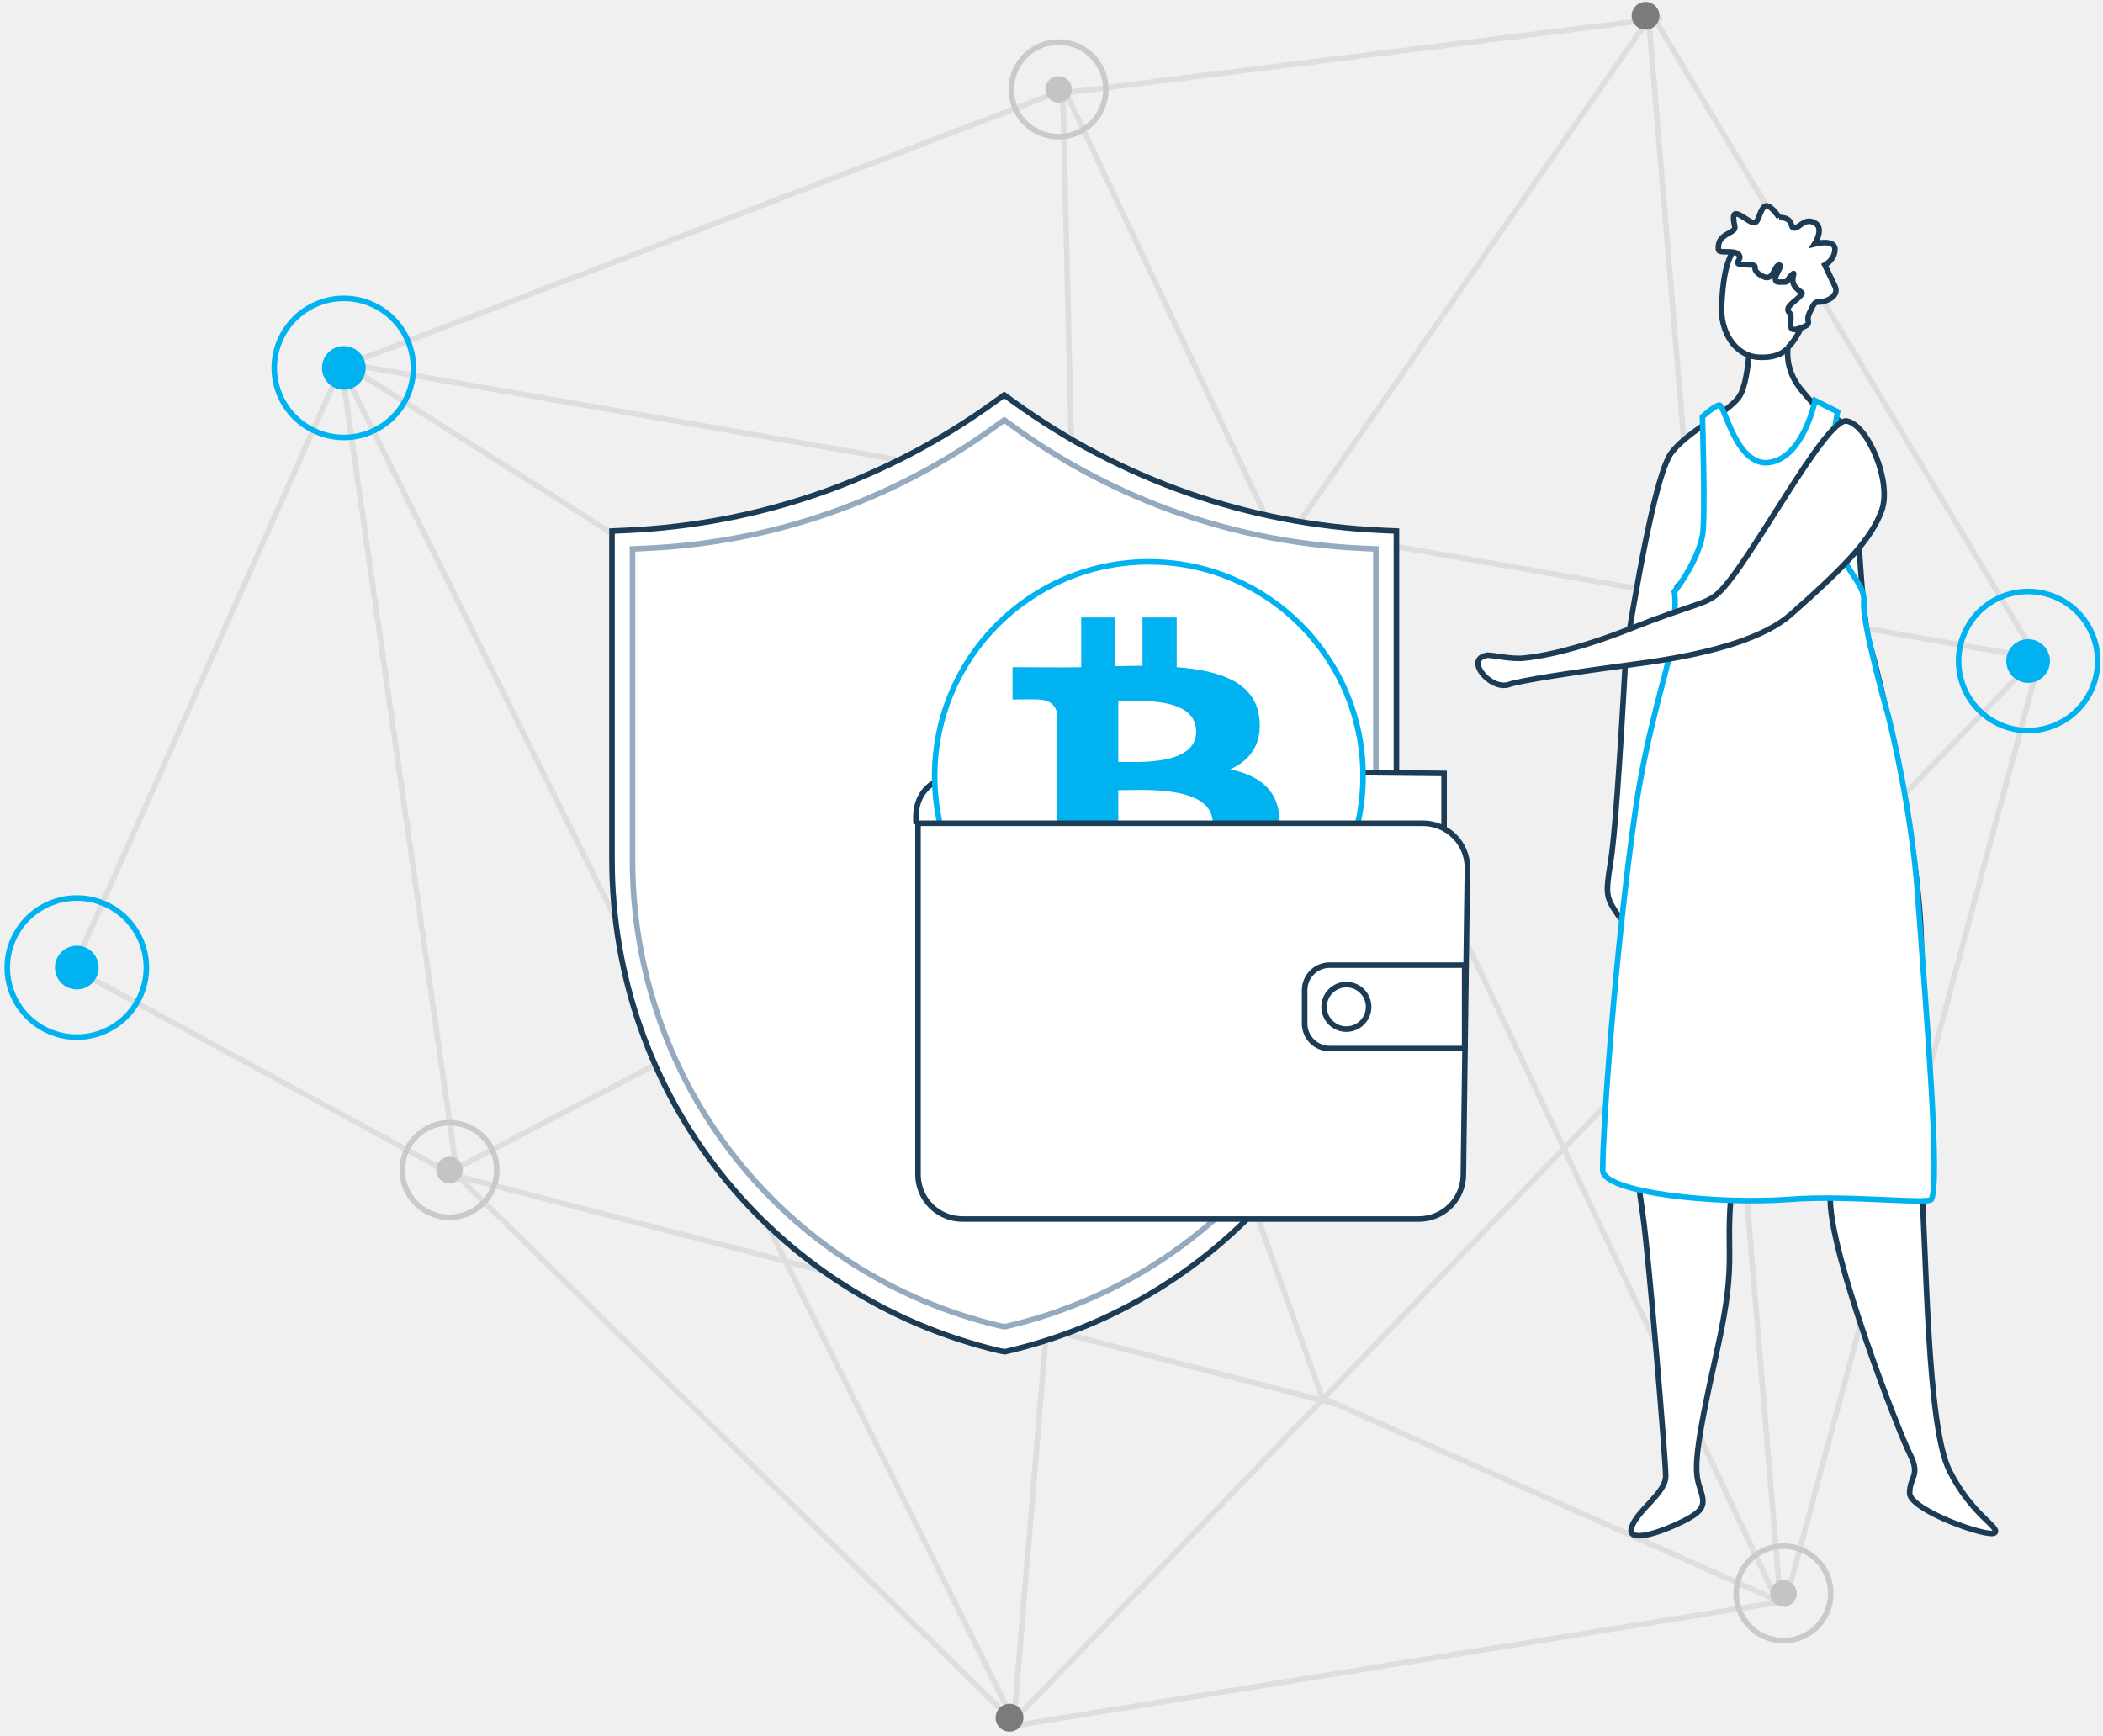
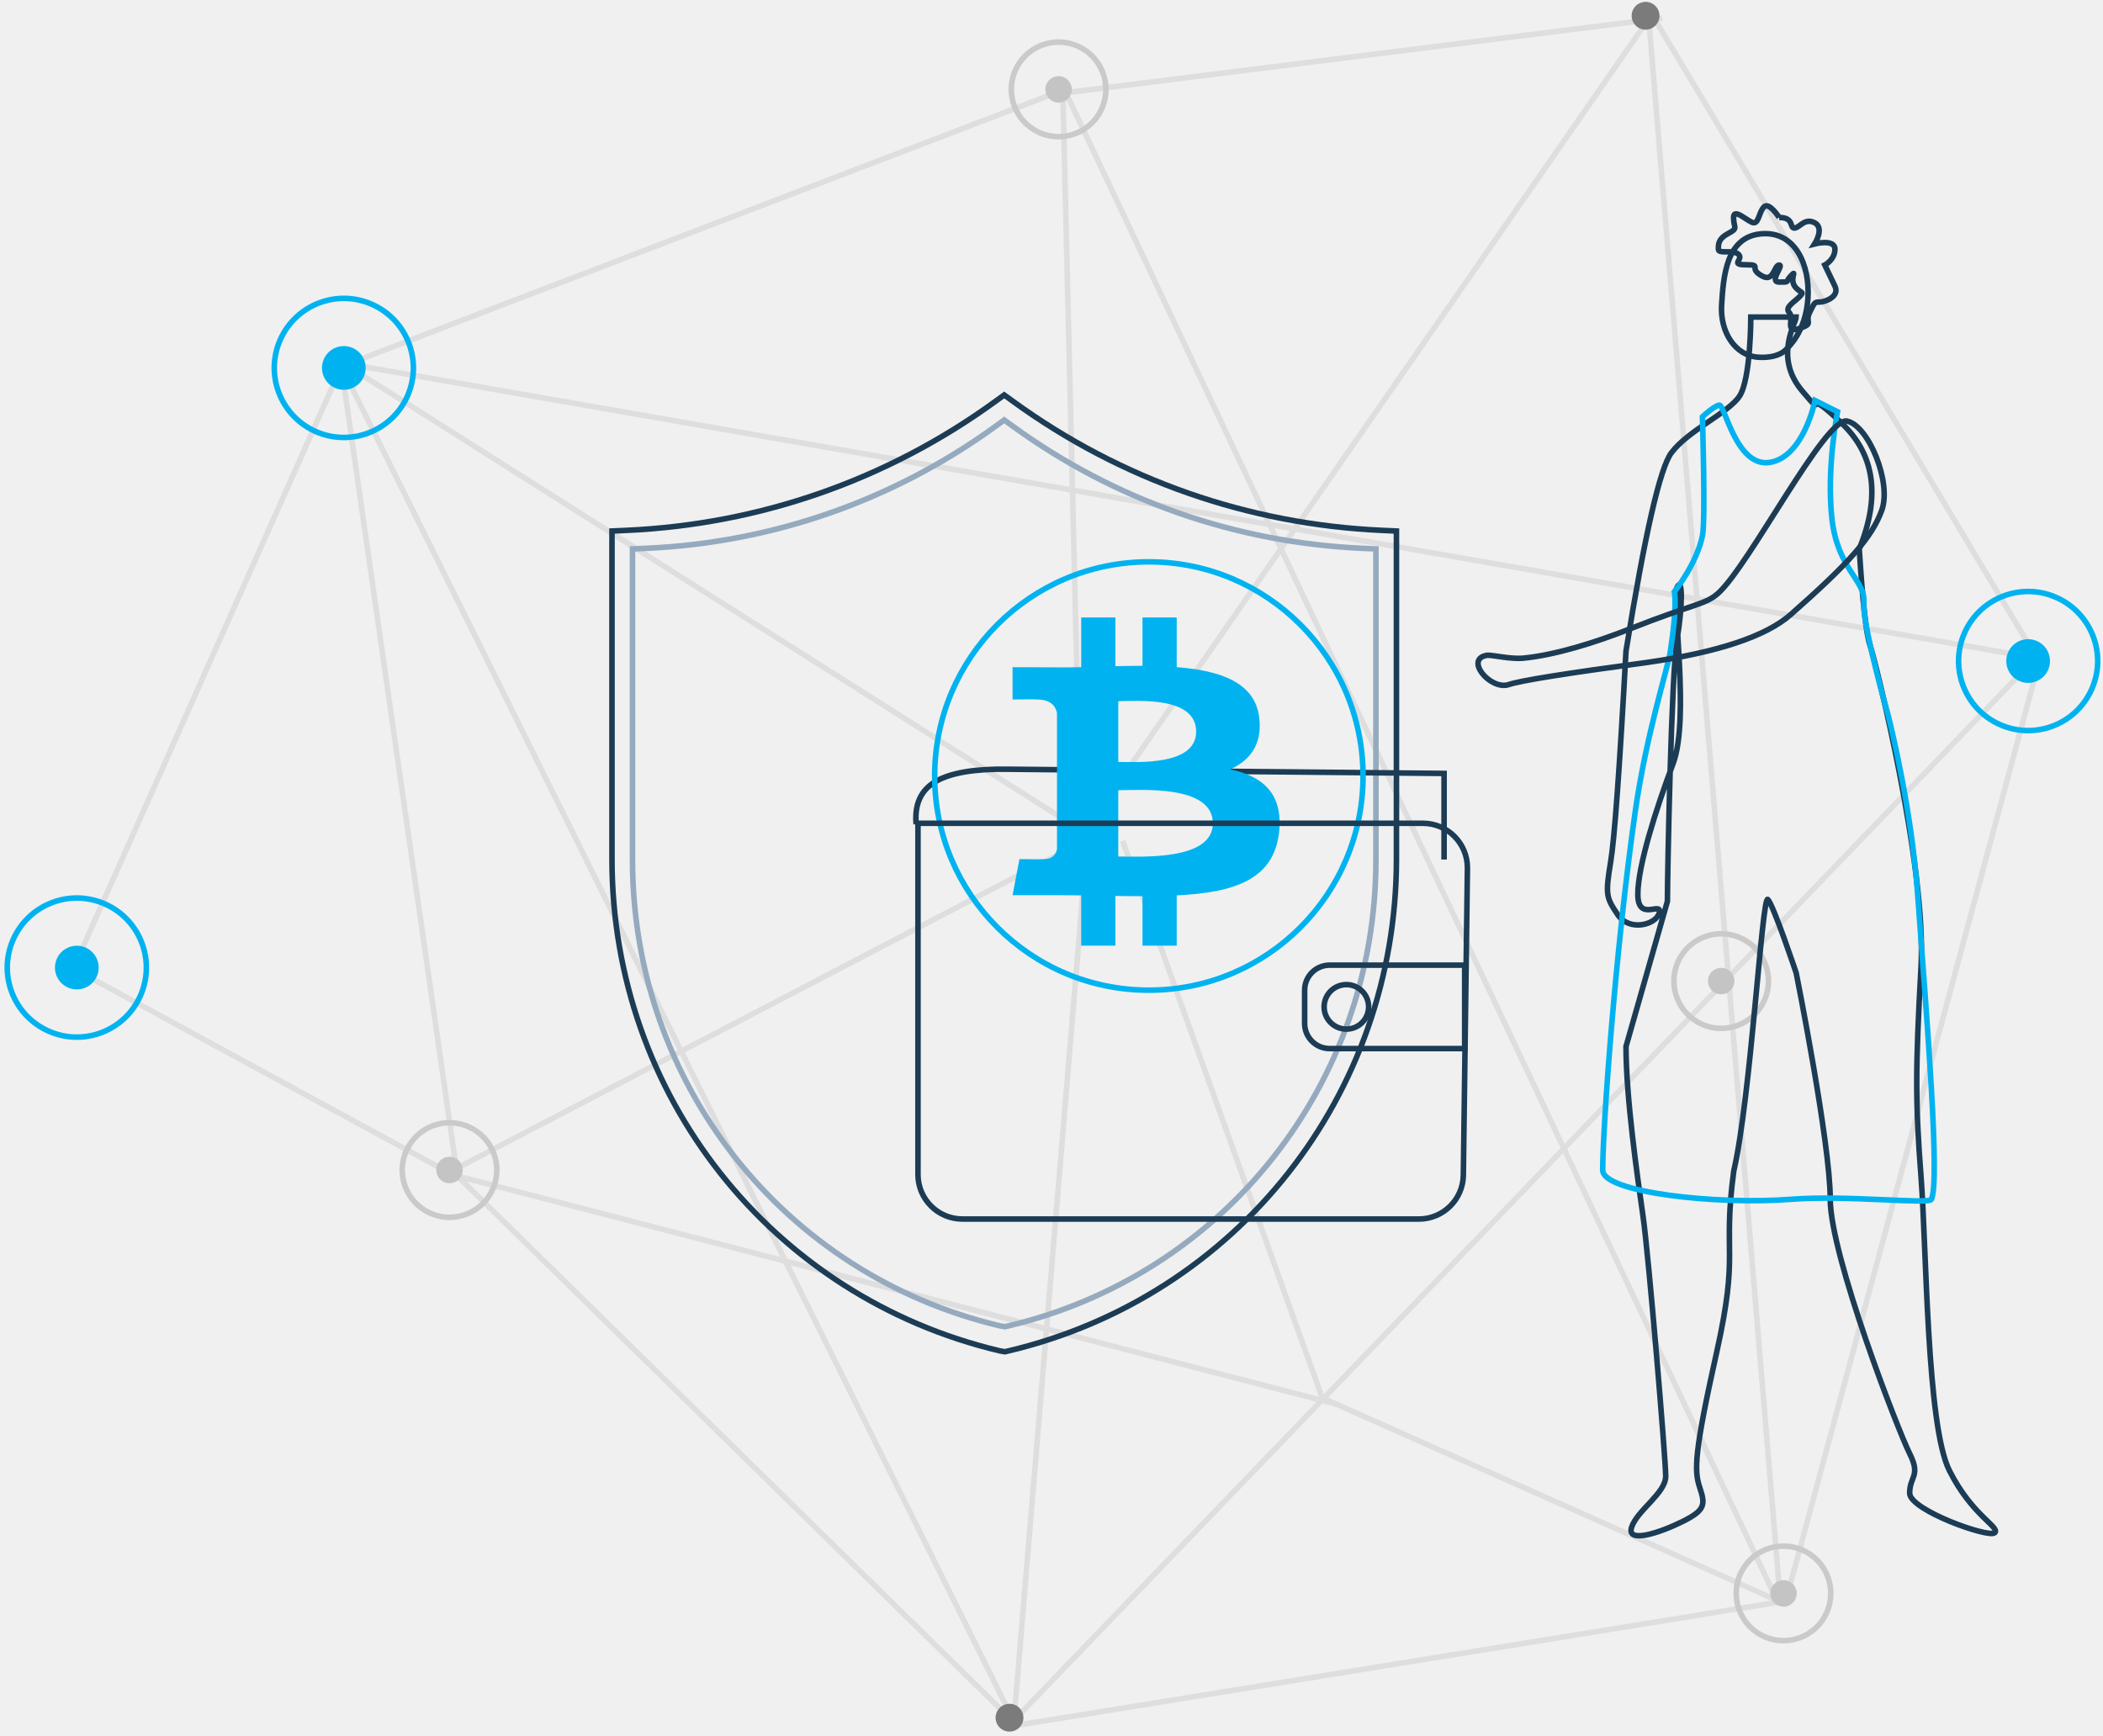
<svg xmlns="http://www.w3.org/2000/svg" width="378px" height="312px" viewBox="0 0 378 312" version="1.1">
  <defs />
  <g id="Things-you-need-to-know" stroke="none" stroke-width="1" fill="none" fill-rule="evenodd">
    <g id="22.01.18-Bitcoin.org_things-you-need-to-know-Desktop-1200px--" transform="translate(-245, -786)">
      <g id="//body" transform="translate(215, 717)">
        <g id="1">
          <g id="securing-your-wallet" transform="translate(0, 35)">
            <g id="Group" transform="translate(234.8151, 174.7606) rotate(-336) translate(-234.8151, -174.7606) translate(61.31505, 9.260581)">
              <g id="Group-8" opacity="0.2" transform="translate(12, 1)" stroke="#979797">
                <path d="" id="Path-2" />
                <polyline id="Path-5" points="327.307 250.73 300.262 78.266 0 153.762 156.025 176.619 189.311 1.385" />
                <polyline id="Path-6" points="156.719 176.619 209.421 327.611 299.569 78.266" />
                <polyline id="Path-8" points="156.719 178.004 76.973 278.434 208.727 327.611" />
                <polyline id="Path-9" points="155.332 176.619 98.469 56.795 191.391 0.693" />
                <polygon id="Path-10" points="78.359 279.127 0 272.893 0 154.455" />
                <polyline id="Path-11" points="299.569 78.266 188.271 0 326.613 252.115 210.114 328.303 0 154.455 98.469 56.102 325.92 252.115" />
                <polyline id="Path-13" points="328 252.115 236.465 252.115 162.96 175.234" />
                <path d="M76.973,279.127 L239.239,252.115" id="Path-14" />
              </g>
              <g id="dots" transform="translate(101, 49)">
                <circle id="Oval-2" fill="#C4C4C4" cx="8.5" cy="8.5" r="2.38" />
                <circle id="Oval-2" stroke="#CACACA" cx="8.5" cy="8.5" r="8.5" />
              </g>
              <g id="dots" transform="translate(330, 243)">
                <circle id="Oval-2" fill="#C4C4C4" cx="8.5" cy="8.5" r="2.38" />
                <circle id="Oval-2" stroke="#CACACA" cx="8.5" cy="8.5" r="8.5" />
              </g>
              <g id="dots" transform="translate(275, 147)">
                <circle id="Oval-2" fill="#C4C4C4" cx="8.5" cy="8.5" r="2.38" />
                <circle id="Oval-2" stroke="#CACACA" cx="8.5" cy="8.5" r="8.5" />
              </g>
              <g id="dots" transform="translate(80, 271)">
                <circle id="Oval-2" fill="#C4C4C4" cx="8.5" cy="8.5" r="2.38" />
                <circle id="Oval-2" stroke="#CACACA" cx="8.5" cy="8.5" r="8.5" />
              </g>
              <circle id="Oval-2" fill="#7B7B7B" cx="220.5" cy="328.5" r="2.5" />
              <circle id="Oval-2" fill="#7B7B7B" cx="200.5" cy="2.5" r="2.5" />
              <g id="Group-7" transform="translate(0, 143)">
                <circle id="Oval-2" fill="#00b3f0" cx="12.5" cy="12.5" r="3.929" />
                <circle id="Oval-2" stroke="#00b3f0" cx="12.5" cy="12.5" r="12.5" />
              </g>
              <g id="Group-7" transform="translate(0, 261)">
                <circle id="Oval-2" fill="#00b3f0" cx="12.5" cy="12.5" r="3.929" />
                <circle id="Oval-2" stroke="#00b3f0" cx="12.5" cy="12.5" r="12.5" />
              </g>
              <g id="Group-7" transform="translate(298, 68)">
                <circle id="Oval-2" fill="#00b3f0" cx="12.5" cy="12.5" r="3.929" />
                <circle id="Oval-2" stroke="#00b3f0" cx="12.5" cy="12.5" r="12.5" />
              </g>
            </g>
-             <g id="Group-4" transform="translate(140, 105)" fill="#FFFFFF">
+             <g id="Group-4" transform="translate(140, 105)" fill="transparent">
              <path d="M70.638,172 L69.714,171.844 C28.675,162.137 0,125.798 0,83.478 L0,24.461 L2.603,24.343 C26.587,23.264 49.513,15.249 68.901,1.162 L70.501,0 L72.101,1.162 C91.5,15.251 114.424,23.266 138.397,24.343 L141,24.461 L141,83.478 C141,125.795 112.325,162.134 71.27,171.849 L70.638,172 Z" id="Path" stroke="#1C3C55" />
              <path d="M70.631,167.5 L69.755,167.352 C30.863,158.153 3.689,123.716 3.689,83.61 L3.689,27.681 L6.156,27.569 C28.885,26.546 50.611,18.951 68.985,5.601 L70.501,4.5 L72.018,5.601 C90.402,18.953 112.126,26.548 134.844,27.569 L137.311,27.681 L137.311,83.61 C137.311,123.713 110.137,158.15 71.23,167.357 L70.631,167.5 Z" id="Path" stroke="#95AABF" />
            </g>
-             <g id="Group-6" transform="translate(341.5, 191) scale(-1, 1) translate(-341.5, -191) translate(294, 71)" fill="#FFFFFF">
+             <g id="Group-6" transform="translate(341.5, 191) scale(-1, 1) translate(-341.5, -191) translate(294, 71)" fill="transparent">
              <path d="M36.146,20 C36.146,21.016 40.225,27.115 35.126,33.214 C30.027,39.313 35.762,31.608 27.89,39.156 C22.009,44.794 20.983,52.301 24.811,61.676 C24.21,71.162 23.569,76.922 22.889,78.955 C21.869,82.004 12.692,118.597 13.711,136.893 C14.731,155.189 14.731,161.288 13.711,174.502 C12.692,187.716 12.692,219.226 8.613,227.358 C4.534,235.49 -0.565,237.523 0.455,238.539 C1.474,239.556 15.751,234.473 15.751,231.424 C15.751,228.374 13.711,228.374 15.751,224.309 C17.79,220.243 30.027,188.732 30.027,178.568 C30.027,168.403 36.146,137.909 36.146,137.909 C36.146,137.909 40.225,125.712 41.245,124.695 C42.264,123.679 44.304,160.272 47.363,173.486 C49.403,188.732 46.343,187.716 50.422,206.012 C54.501,224.309 54.501,227.358 53.482,230.407 C52.462,233.457 52.462,234.473 56.541,236.506 C60.62,238.539 66.738,240.572 65.719,237.523 C64.699,234.473 59.6,231.424 59.6,228.374 C59.6,225.325 62.659,188.732 63.679,181.617 C64.699,174.502 66.738,160.272 66.738,151.123 L59.292,125.021 C59.292,119.939 58.58,84.037 57.561,77.938 C56.541,71.839 56.541,66.548 57.561,68.581 C58.58,70.614 55.213,92.125 58.272,100.257 C61.332,108.388 64.612,118.685 64.612,123.767 C64.612,128.85 60.216,124.912 60.759,127.094 C61.302,129.275 66.165,130.502 68.205,127.452 C70.244,124.403 70.509,124.005 69.49,117.906 C68.81,113.84 67.893,101.22 66.738,80.045 C63.339,58.989 60.62,47.106 58.58,44.395 C55.521,40.329 48.383,37.28 46.343,34.23 C44.304,31.181 44.304,20 44.304,20 L36.146,20 Z" id="Fill-1-Copy" stroke="#1C3C55" />
              <path d="M32.759,35 C32.759,35 34.782,45.11 40.851,46.121 C46.92,47.132 48.992,35.633 49.978,35.822 C50.966,36.011 53.001,37.924 53.001,37.924 C53.001,37.924 52.427,56.461 52.989,59.265 C54,64.32 58.046,69.375 58.046,69.375 C58.046,69.375 57.461,71.66 58.765,80.122 C59.238,83.189 63.063,94.878 65.074,108.868 C68.611,133.479 70.925,165.615 70.925,173.35 C70.925,177.395 50.325,179.612 37.176,178.601 C26.871,177.808 12.297,179.549 11.846,178.601 C10.283,175.319 12.591,147.095 14.33,123.56 C15.43,108.68 18.951,94.254 19.61,91.618 C19.61,91.618 24.331,75.105 23.993,71.228 C23.656,67.353 28.713,65.331 29.725,56.232 C30.736,47.132 28.713,37.022 28.713,37.022 L32.759,35 Z" id="Fill-5" stroke="#00b3f0" />
              <path d="M37.712,25.533 C37.712,25.533 38.871,27.478 42.971,27.217 C47.071,26.956 49.881,22.741 49.547,17.715 C49.214,12.691 48.749,5.656 42.532,5.042 C36.315,4.429 33.639,10.654 34.039,16.684 C34.437,22.715 37.712,25.533 37.712,25.533" id="Fill-19" stroke="#1C3C55" />
              <path d="M39.204,2.095 C39.204,2.095 41.026,-0.756 41.937,0.194 C42.848,1.144 42.848,3.045 43.759,3.045 C44.67,3.045 47.404,0.194 47.404,2.095 C47.404,3.995 46.492,3.995 48.315,4.945 C50.136,5.895 50.136,6.846 50.136,7.796 C50.136,8.746 47.404,7.796 46.492,8.746 C45.58,9.697 48.142,10.593 45.152,10.593 C42.045,10.593 44.98,11.202 42.161,12.672 C40.167,13.712 40.115,10.647 39.204,10.647 C38.294,10.647 41.164,13.712 39.17,13.712 C37.133,13.712 38.173,13.712 37.176,12.672 C35.736,11.171 37.62,13.251 36.179,14.752 C35.182,15.792 34.65,15.398 35.56,16.348 C36.471,17.299 38.294,18.249 37.383,19.199 C36.471,20.149 38.294,23.001 35.56,22.05 C32.828,21.1 34.65,21.1 33.739,19.199 C32.828,17.299 32.828,17.299 31.916,17.299 C31.005,17.299 28.273,16.348 29.183,14.447 L31.005,10.647 C31.005,10.647 29.183,9.697 29.183,7.796 C29.183,5.895 32.828,6.846 32.828,6.846 C32.828,6.846 31.005,3.995 32.828,3.045 C34.65,2.095 35.56,3.995 36.471,3.995 C37.383,3.995 36.471,2.095 39.204,2.095" id="Fill-23" stroke="#1C3C55" />
              <path d="M63.441,25.921 C58.522,27.865 53.924,32.368 45.246,42.936 C41.495,47.504 38.925,56.19 37.538,68.994 C36.094,83.617 35.058,91.957 34.431,94.015 C33.421,97.33 39.356,101.993 39.831,97.683 C39.831,96.689 38.934,93.472 39.082,91.199 C39.449,85.547 41.372,78.36 43.728,71.756 C47.824,60.274 47.513,58.245 49.517,55.849 C54.338,50.085 80.604,35.457 79.64,31.615 C78.677,27.771 68.36,23.977 63.441,25.921 Z" id="Fill-27-Copy" stroke="#1C3C55" transform="translate(56.99078, 62.40799) scale(-1, -1) rotate(92) translate(-56.99078, -62.40799) " />
            </g>
            <g id="Group-2" transform="translate(244, 194.5) scale(-1, 1) translate(-244, -194.5) translate(194, 135)">
              <g id="portfel">
-                 <path d="M4.435,53.518 L4.435,38.037 L83,37.279 C88.882,37.201 93.154,37.936 95.817,39.484 C98.481,41.032 99.65,43.593 99.326,47.167" id="Path-97" stroke="#1C3C55" fill="#FFFFFF" />
-                 <circle id="Oval-3" stroke="#00b3f0" fill="#FFFFFF" cx="57.5" cy="38.5" r="38.5" />
+                 <path d="M4.435,53.518 L4.435,38.037 L83,37.279 C88.882,37.201 93.154,37.936 95.817,39.484 C98.481,41.032 99.65,43.593 99.326,47.167" id="Path-97" stroke="#1C3C55" fill="transparent" />
+                 <circle id="Oval-3" stroke="#00b3f0" fill="transparent" cx="57.5" cy="38.5" r="38.5" />
                <path d="M78.357,28.154 C78.876,32.87 76.64,35.706 73.127,37.302 C78.956,38.543 82.629,41.627 81.911,48.541 C80.992,57.157 73.806,59.462 63.505,59.959 L63.505,69 L57.356,69 L57.356,60.1 C55.799,60.1 54.162,60.1 52.485,60.065 L52.485,69 L46.337,69 L46.337,59.959 C44.9,59.959 43.462,59.923 41.985,59.923 L34,59.923 L35.238,53.434 C39.749,53.505 39.669,53.434 39.669,53.434 C41.386,53.434 41.865,52.335 41.985,51.626 L41.985,37.373 L42.624,37.373 C42.384,37.337 42.145,37.337 41.985,37.337 L41.985,27.161 C41.746,26.026 40.947,24.75 38.432,24.75 C38.432,24.75 38.512,24.679 34,24.75 L34,18.935 L42.464,18.971 C43.702,18.971 45.019,18.971 46.337,18.935 L46.337,10 L52.485,10 L52.485,18.758 C54.122,18.722 55.759,18.687 57.356,18.687 L57.356,10 L63.505,10 L63.505,18.935 C71.41,19.538 77.678,21.701 78.357,28.154 Z M70,47.013 C70,40.03 57.112,41.052 53,41.052 L53,52.973 C57.112,52.973 70,53.749 70,47.013 Z M67,30.531 C67,24.09 56.393,25.051 53,25.051 L53,35.975 C56.393,35.975 67,36.687 67,30.531 Z" id="btc---FontAwesome-Copy" fill="#00b3f0" transform="translate(58, 39.5) scale(-1, 1) translate(-58, -39.5) " />
-                 <path d="M0.241,55.106 L0.973,110.25 C1.031,114.626 4.596,118.144 8.972,118.144 L91,118.144 C95.418,118.144 99,114.562 99,110.144 L99,47 L8.24,47 C3.822,47 0.24,50.582 0.24,55 C0.24,55.035 0.24,55.071 0.241,55.106 Z" id="Path-96" stroke="#1C3C55" fill="#FFFFFF" />
+                 <path d="M0.241,55.106 L0.973,110.25 C1.031,114.626 4.596,118.144 8.972,118.144 L91,118.144 C95.418,118.144 99,114.562 99,110.144 L99,47 L8.24,47 C3.822,47 0.24,50.582 0.24,55 C0.24,55.035 0.24,55.071 0.241,55.106 Z" id="Path-96" stroke="#1C3C55" fill="transparent" />
                <g id="Group-3" transform="translate(15, 80) rotate(180) translate(-15, -80) translate(0, 72)" stroke="#1C3C55">
                  <path d="M0.5,0.5 L0.5,15.5 L24.766,15.5 C27.252,15.5 29.266,13.485 29.266,11 L29.266,5 C29.266,2.515 27.252,0.5 24.766,0.5 L0.5,0.5 Z" id="Rectangle-9" transform="translate(14.88311, 8) rotate(180) translate(-14.88311, -8) " />
                  <circle id="Oval" cx="8" cy="8" r="4" />
                </g>
              </g>
            </g>
          </g>
        </g>
      </g>
    </g>
  </g>
</svg>
